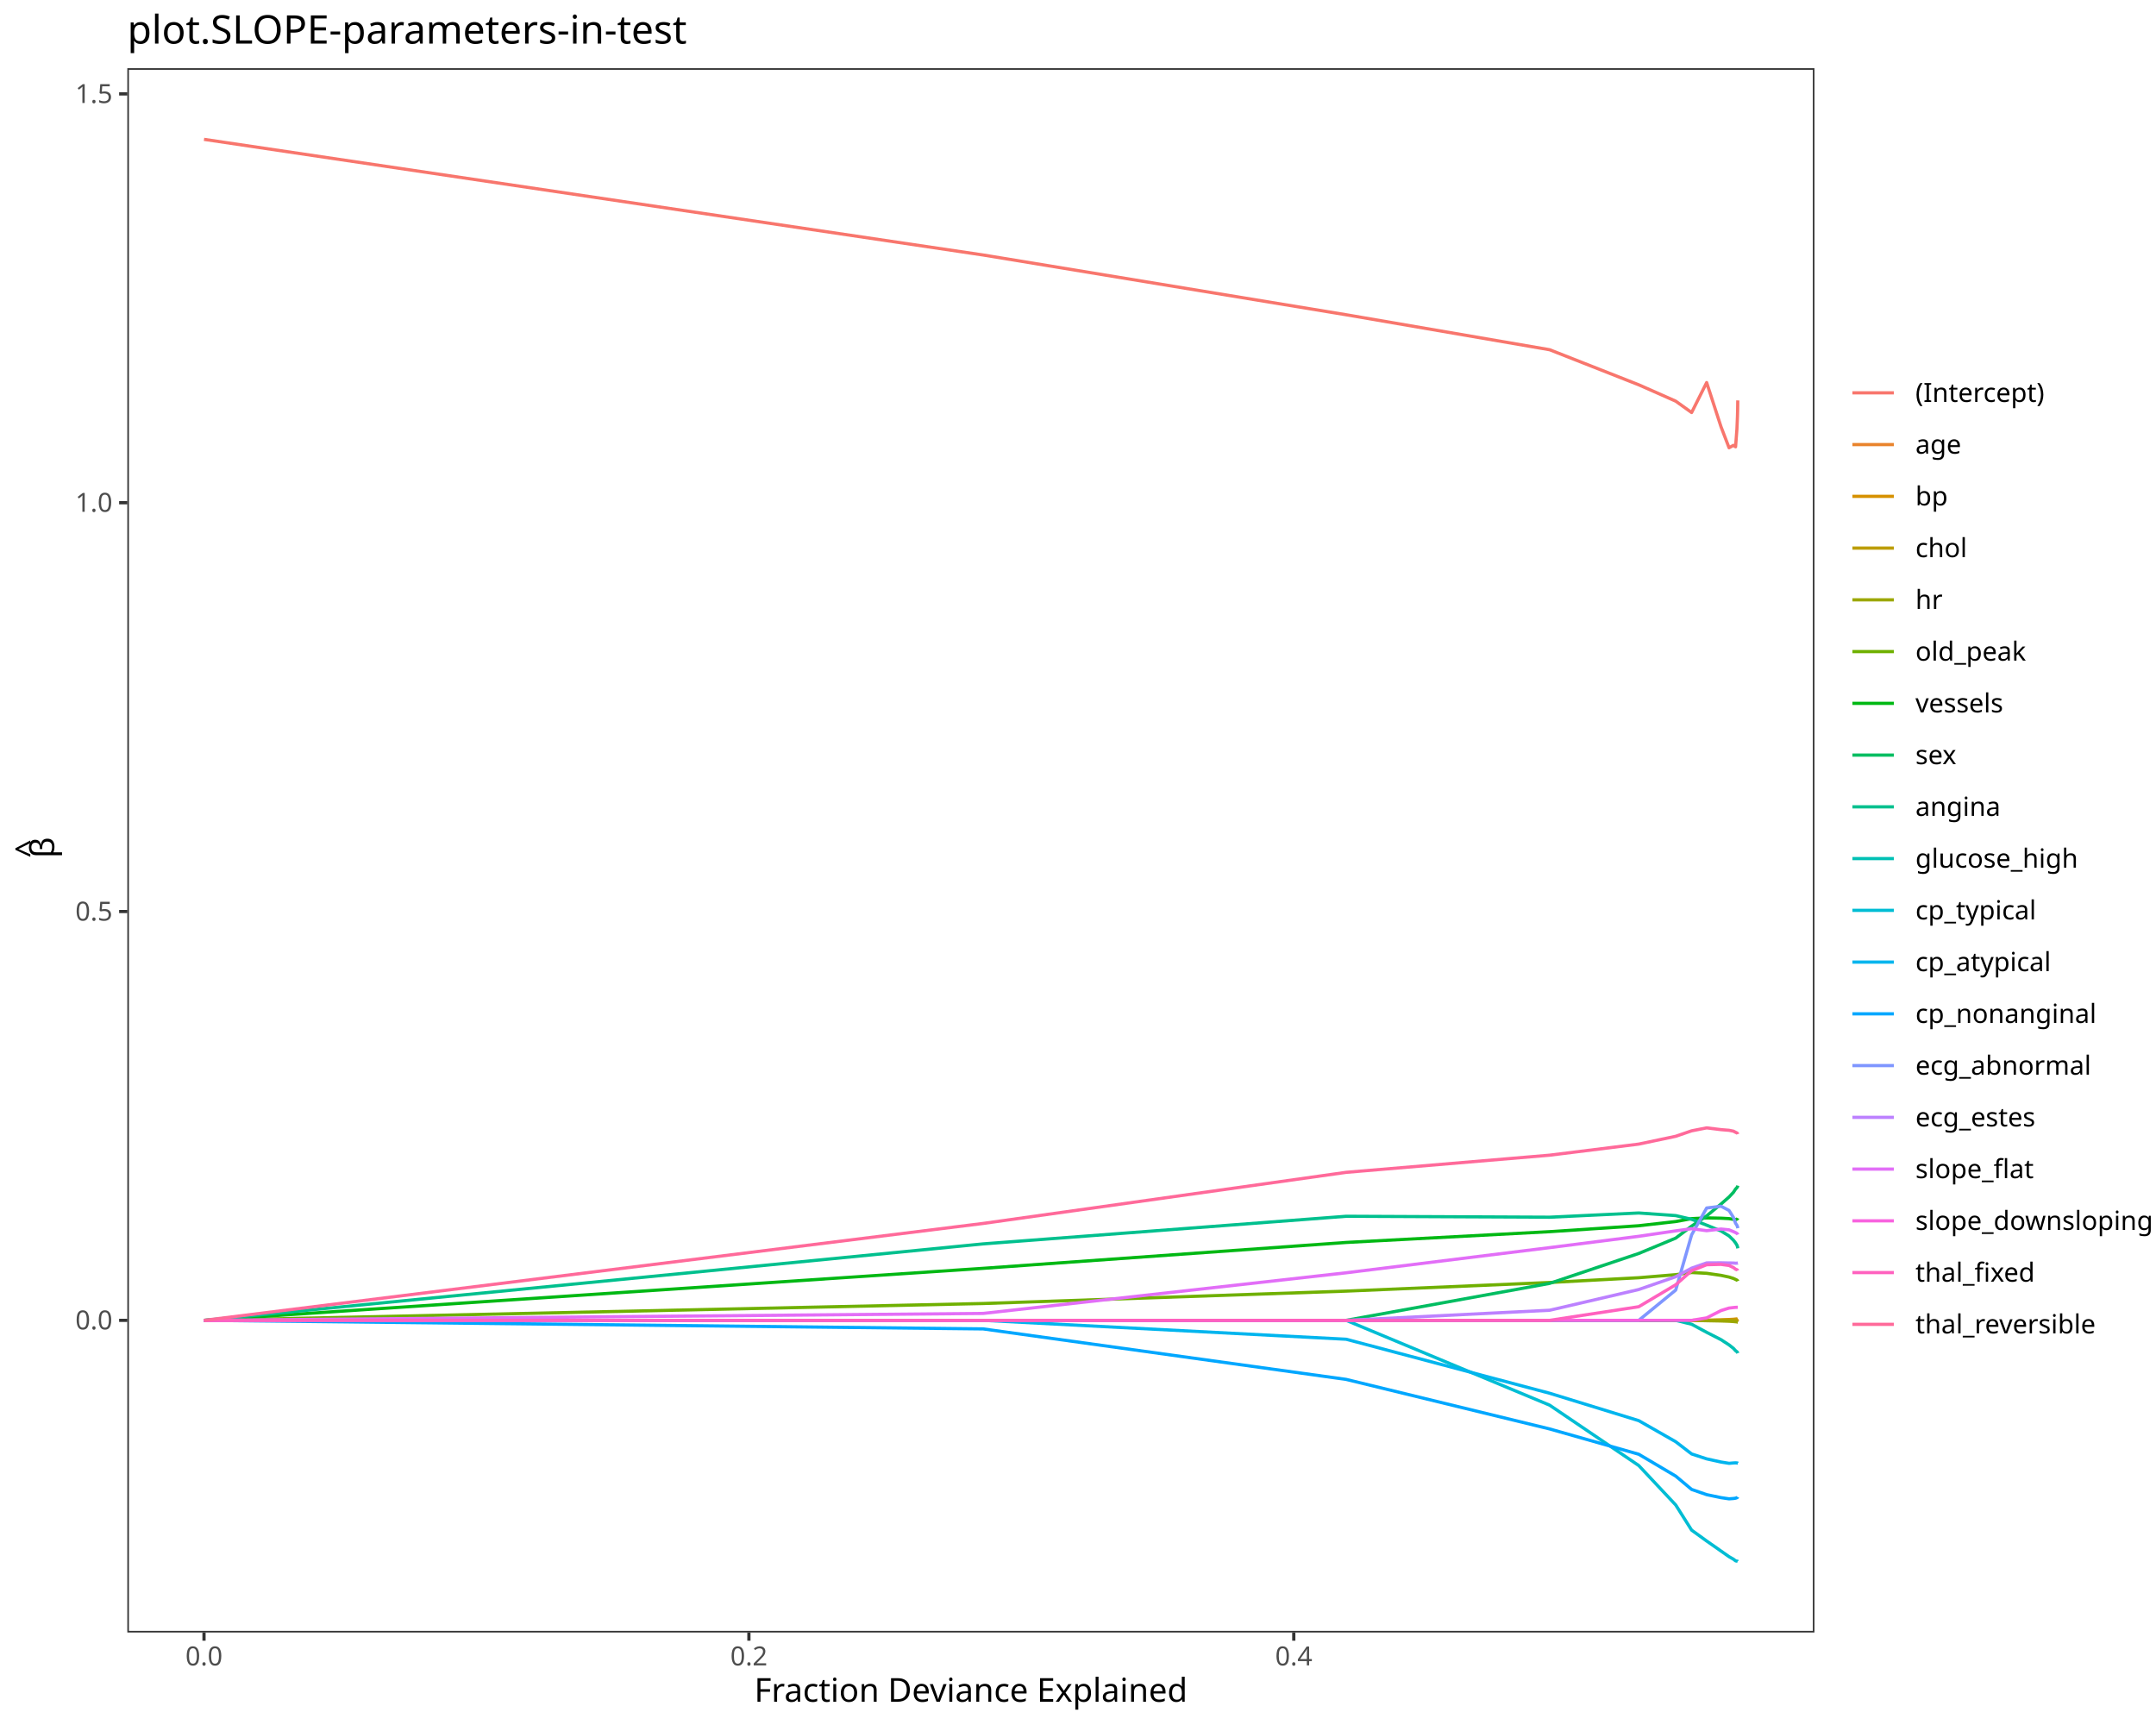
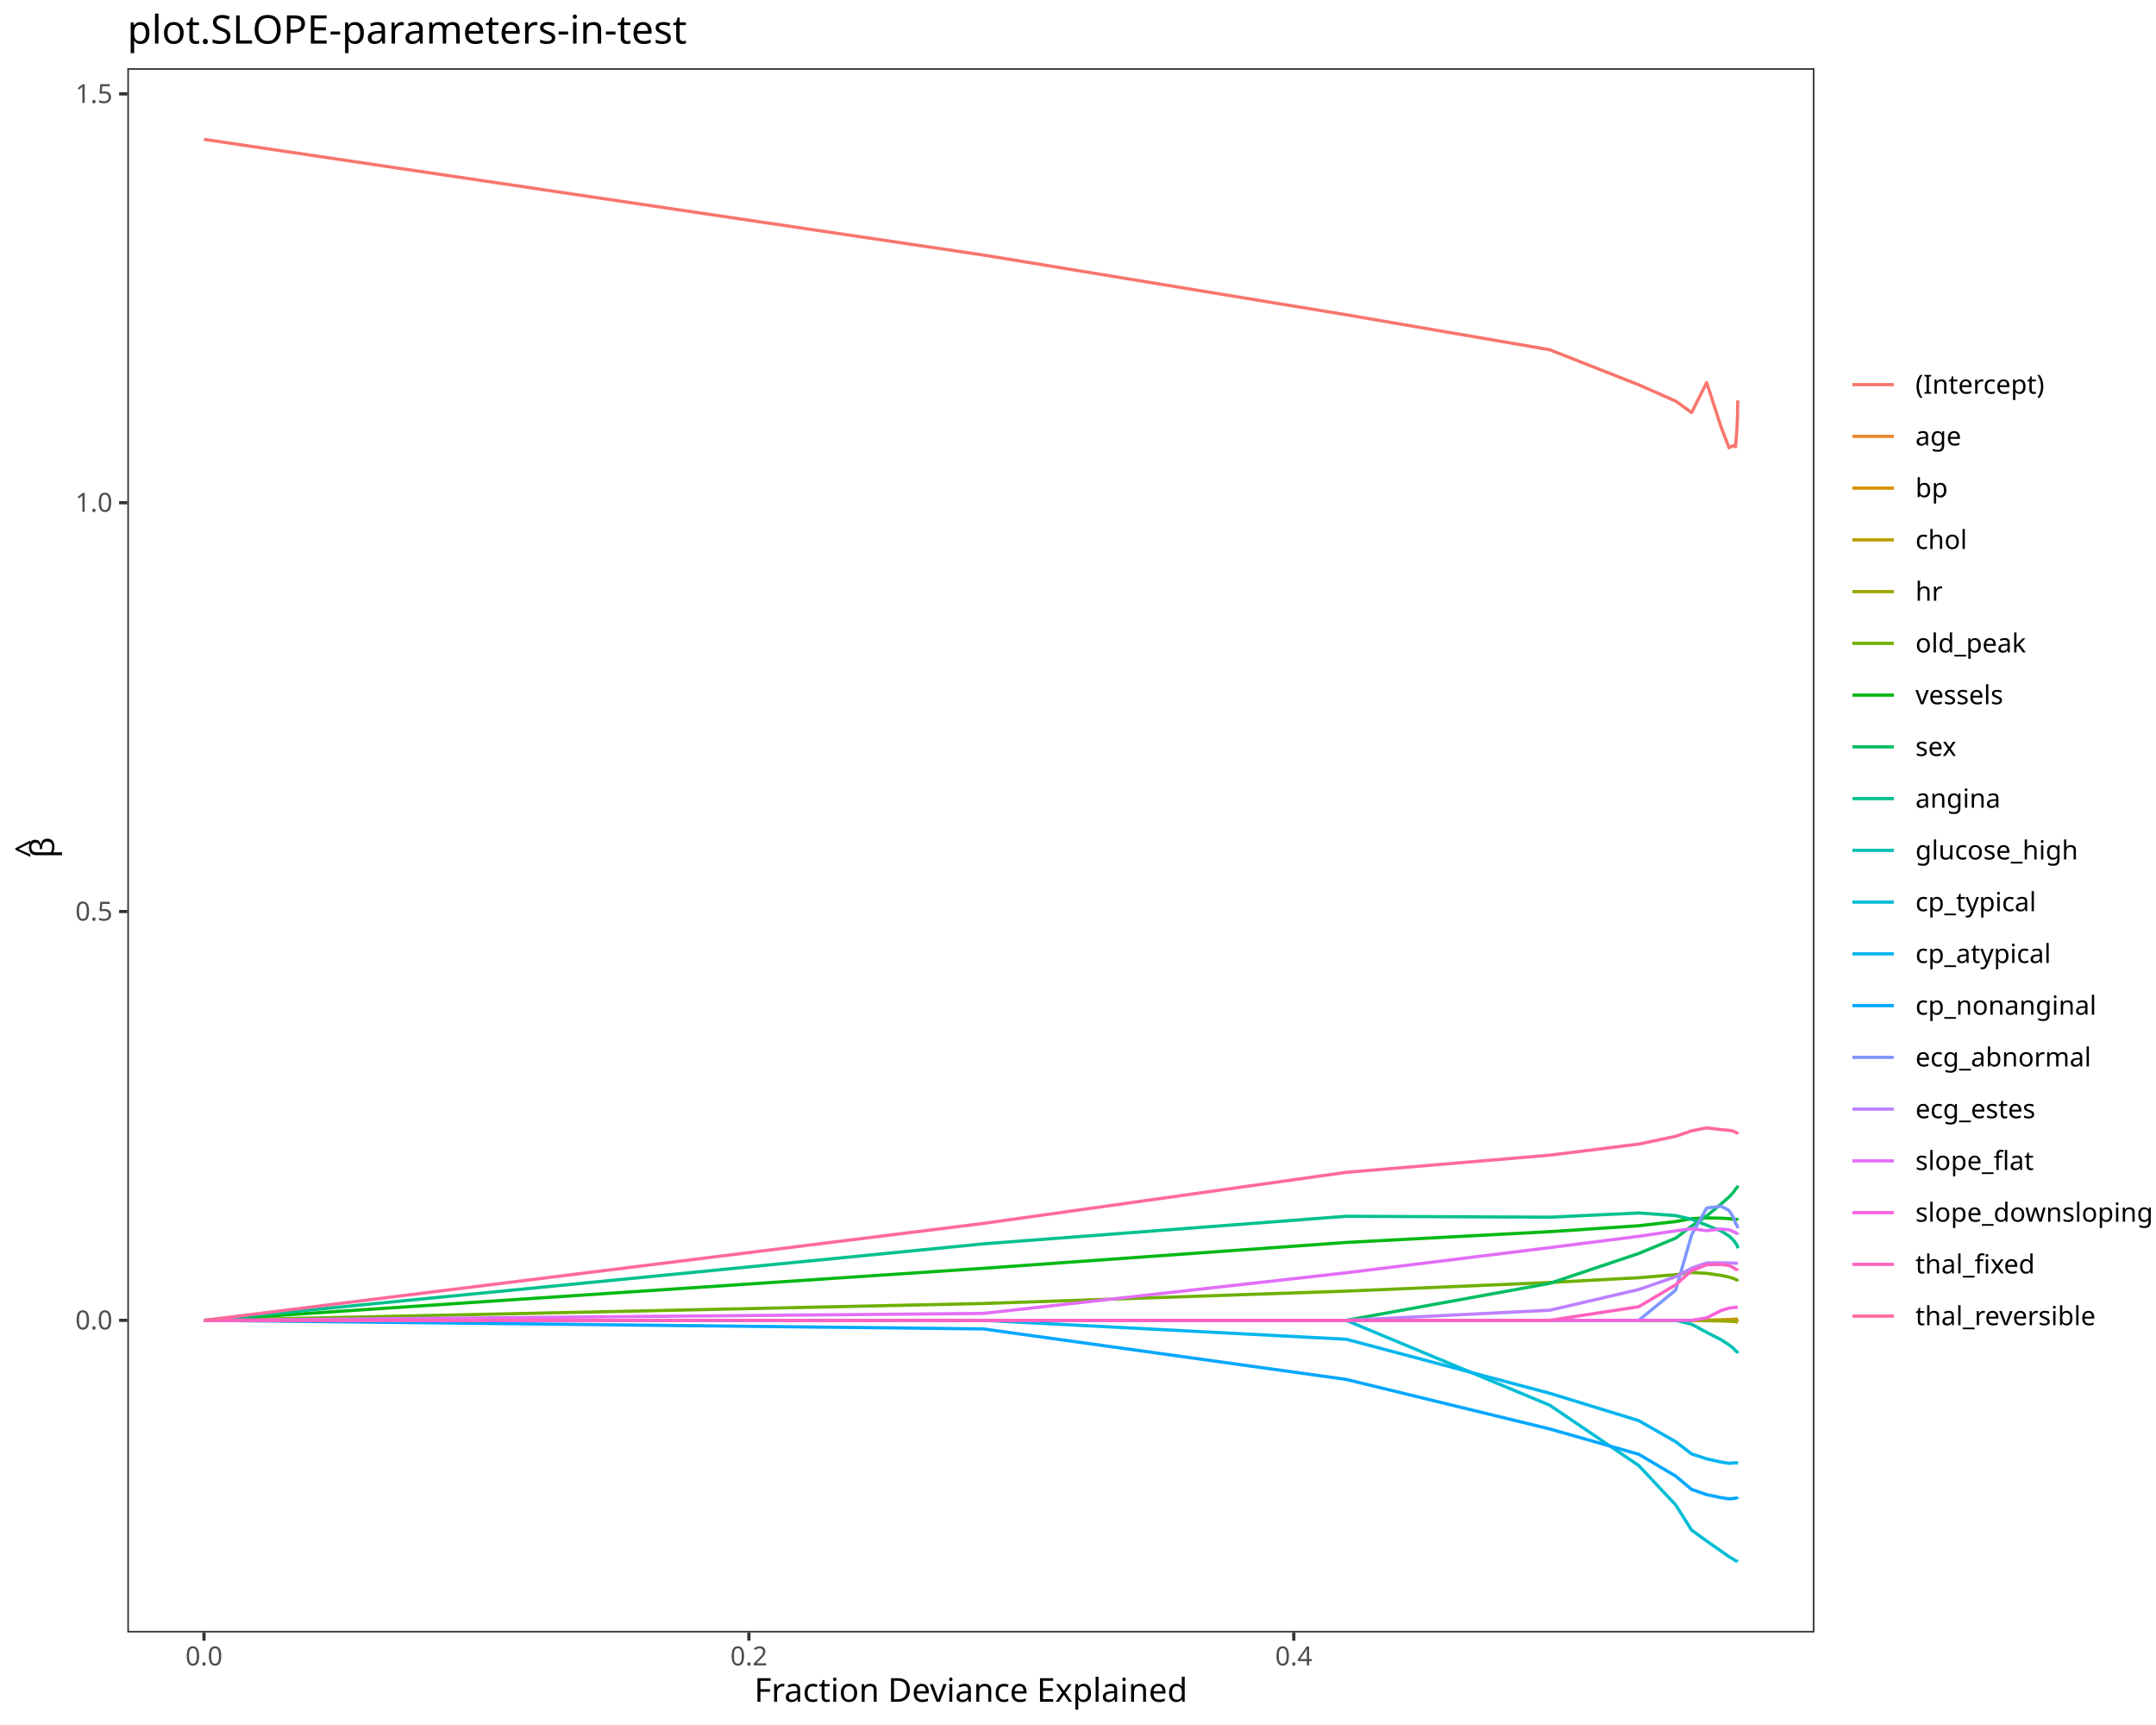
<svg xmlns="http://www.w3.org/2000/svg" class="svglite" data-engine-version="2.0" width="720.00pt" height="576.00pt" viewBox="0 0 720.00 576.00">
  <defs>
    <style type="text/css">
    .svglite line, .svglite polyline, .svglite polygon, .svglite path, .svglite rect, .svglite circle {
      fill: none;
      stroke: #000000;
      stroke-linecap: round;
      stroke-linejoin: round;
      stroke-miterlimit: 10.00;
    }
  </style>
  </defs>
  <rect width="100%" height="100%" style="stroke: none; fill: #FFFFFF;" />
  <defs>
    <clipPath id="cpMC4wMHw3MjAuMDB8MC4wMHw1NzYuMDA=">
      <rect x="0.00" y="0.00" width="720.00" height="576.00" />
    </clipPath>
  </defs>
  <g clip-path="url(#cpMC4wMHw3MjAuMDB8MC4wMHw1NzYuMDA=)">
    <rect x="0.00" y="0.00" width="720.00" height="576.00" style="stroke-width: 1.07; stroke: #FFFFFF; fill: #FFFFFF;" />
  </g>
  <defs>
    <clipPath id="cpNDIuNTJ8NjA1Ljk0fDIyLjc4fDU0NS4xMQ==">
      <rect x="42.52" y="22.78" width="563.42" height="522.33" />
    </clipPath>
  </defs>
  <g clip-path="url(#cpNDIuNTJ8NjA1Ljk0fDIyLjc4fDU0NS4xMQ==)">
    <rect x="42.52" y="22.78" width="563.42" height="522.33" style="stroke-width: 1.07; stroke: none; fill: #FFFFFF;" />
    <polyline points="68.13,46.53 328.34,85.15 449.55,105.10 517.50,116.78 547.26,128.49 559.61,133.95 564.92,137.75 569.94,127.74 574.73,142.49 577.42,149.51 578.88,148.71 579.60,149.19 580.05,143.25 580.22,139.22 580.29,136.73 580.31,135.16 580.32,134.24 580.33,133.70 " style="stroke-width: 1.07; stroke: #F8766D; stroke-linecap: butt;" />
    <polyline points="68.13,440.88 328.34,440.88 449.55,440.88 517.50,440.88 547.26,440.88 559.61,440.88 564.92,440.88 569.94,440.88 574.73,440.88 577.42,440.88 578.88,440.88 579.60,440.91 580.05,441.03 580.22,441.12 580.29,441.17 580.31,441.20 580.32,441.22 580.33,441.23 " style="stroke-width: 1.07; stroke: #E9842C; stroke-linecap: butt;" />
    <polyline points="68.13,440.88 328.34,440.88 449.55,440.88 517.50,440.88 547.26,440.88 559.61,440.88 564.92,440.88 569.94,440.85 574.73,440.72 577.42,440.60 578.88,440.52 579.60,440.44 580.05,440.39 580.22,440.35 580.29,440.33 580.31,440.32 580.32,440.31 580.33,440.30 " style="stroke-width: 1.07; stroke: #D69100; stroke-linecap: butt;" />
    <polyline points="68.13,440.88 328.34,440.88 449.55,440.88 517.50,440.88 547.26,440.88 559.61,440.88 564.92,440.88 569.94,440.86 574.73,440.82 577.42,440.80 578.88,440.78 579.60,440.77 580.05,440.76 580.22,440.76 580.29,440.75 580.31,440.75 580.32,440.75 580.33,440.75 " style="stroke-width: 1.07; stroke: #BC9D00; stroke-linecap: butt;" />
    <polyline points="68.13,440.88 328.34,440.88 449.55,440.88 517.50,440.88 547.26,440.88 559.61,440.88 564.92,440.88 569.94,441.00 574.73,441.09 577.42,441.18 578.88,441.28 579.60,441.35 580.05,441.40 580.22,441.44 580.29,441.46 580.31,441.48 580.32,441.49 580.33,441.49 " style="stroke-width: 1.07; stroke: #9CA700; stroke-linecap: butt;" />
    <polyline points="68.13,440.88 328.34,435.26 449.55,431.12 517.50,428.24 547.26,426.65 559.61,425.63 564.92,424.91 569.94,425.17 574.73,425.86 577.42,426.43 578.88,426.89 579.60,427.22 580.05,427.45 580.22,427.59 580.29,427.68 580.31,427.73 580.32,427.77 580.33,427.79 " style="stroke-width: 1.07; stroke: #6FB000; stroke-linecap: butt;" />
    <polyline points="68.13,440.88 328.34,423.51 449.55,414.87 517.50,411.27 547.26,409.29 559.61,407.89 564.92,406.92 569.94,406.67 574.73,406.77 577.42,406.91 578.88,407.15 579.60,407.26 580.05,407.08 580.22,406.94 580.29,406.86 580.31,406.80 580.32,406.77 580.33,406.75 " style="stroke-width: 1.07; stroke: #00B813; stroke-linecap: butt;" />
    <polyline points="68.13,440.88 328.34,440.88 449.55,440.88 517.50,428.54 547.26,418.55 559.61,413.42 564.92,409.42 569.94,406.00 574.73,402.05 577.42,399.69 578.88,398.13 579.60,397.04 580.05,396.57 580.22,396.28 580.29,396.11 580.31,396.00 580.32,395.93 580.33,395.89 " style="stroke-width: 1.07; stroke: #00BD61; stroke-linecap: butt;" />
    <polyline points="68.13,440.88 328.34,415.35 449.55,406.13 517.50,406.44 547.26,405.03 559.61,405.90 564.92,407.14 569.94,409.10 574.73,411.04 577.42,412.70 578.88,414.11 579.60,415.04 580.05,415.77 580.22,416.22 580.29,416.50 580.31,416.67 580.32,416.78 580.33,416.84 " style="stroke-width: 1.07; stroke: #00C08E; stroke-linecap: butt;" />
    <polyline points="68.13,440.88 328.34,440.88 449.55,440.88 517.50,440.88 547.26,440.88 559.61,440.88 564.92,442.18 569.94,444.88 574.73,447.33 577.42,449.08 578.88,450.23 579.60,451.02 580.05,451.37 580.22,451.57 580.29,451.69 580.31,451.77 580.32,451.82 580.33,451.84 " style="stroke-width: 1.07; stroke: #00C0B4; stroke-linecap: butt;" />
    <polyline points="68.13,440.88 328.34,440.88 449.55,440.88 517.50,469.20 547.26,489.36 559.61,502.53 564.92,510.93 569.94,514.56 574.73,517.91 577.42,519.80 578.88,520.63 579.60,521.19 580.05,521.28 580.22,521.32 580.29,521.34 580.31,521.35 580.32,521.36 580.33,521.37 " style="stroke-width: 1.07; stroke: #00BDD4; stroke-linecap: butt;" />
    <polyline points="68.13,440.88 328.34,440.88 449.55,447.19 517.50,465.22 547.26,474.37 559.61,481.41 564.92,485.49 569.94,487.13 574.73,488.19 577.42,488.62 578.88,488.50 579.60,488.46 580.05,488.50 580.22,488.52 580.29,488.53 580.31,488.55 580.32,488.55 580.33,488.56 " style="stroke-width: 1.07; stroke: #00B5EE; stroke-linecap: butt;" />
    <polyline points="68.13,440.88 328.34,443.74 449.55,460.60 517.50,477.14 547.26,485.59 559.61,492.89 564.92,497.34 569.94,499.08 574.73,500.08 577.42,500.48 578.88,500.37 579.60,500.26 580.05,500.10 580.22,500.00 580.29,499.94 580.31,499.90 580.32,499.88 580.33,499.86 " style="stroke-width: 1.07; stroke: #00A7FF; stroke-linecap: butt;" />
    <polyline points="68.13,440.88 328.34,440.88 449.55,440.88 517.50,440.88 547.26,440.88 559.61,430.77 564.92,412.33 569.94,403.37 574.73,402.77 577.42,404.19 578.88,406.51 579.60,408.47 580.05,409.15 580.22,409.57 580.29,409.81 580.31,409.96 580.32,410.06 580.33,410.12 " style="stroke-width: 1.07; stroke: #7F96FF; stroke-linecap: butt;" />
    <polyline points="68.13,440.88 328.34,440.88 449.55,440.88 517.50,437.51 547.26,430.59 559.61,426.31 564.92,423.45 569.94,421.70 574.73,421.67 577.42,421.73 578.88,421.74 579.60,421.81 580.05,421.78 580.22,421.76 580.29,421.75 580.31,421.74 580.32,421.74 580.33,421.74 " style="stroke-width: 1.07; stroke: #BC81FF; stroke-linecap: butt;" />
    <polyline points="68.13,440.88 328.34,438.57 449.55,425.00 517.50,416.60 547.26,412.82 559.61,411.00 564.92,410.28 569.94,410.94 574.73,410.39 577.42,410.66 578.88,411.26 579.60,411.58 580.05,411.85 580.22,412.02 580.29,412.13 580.31,412.19 580.32,412.23 580.33,412.25 " style="stroke-width: 1.07; stroke: #E26EF7; stroke-linecap: butt;" />
-     <polyline points="68.13,440.88 328.34,440.88 449.55,440.88 517.50,440.88 547.26,440.88 559.61,440.88 564.92,440.88 569.94,440.06 574.73,437.62 577.42,436.78 578.88,436.61 579.60,436.54 580.05,436.53 580.22,436.52 580.29,436.51 580.31,436.51 580.32,436.51 580.33,436.51 " style="stroke-width: 1.07; stroke: #F863DF; stroke-linecap: butt;" />
+     <polyline points="68.13,440.88 328.34,440.88 449.55,440.88 517.50,440.88 547.26,440.88 559.61,440.88 564.92,440.88 569.94,440.06 574.73,437.62 577.42,436.78 578.88,436.61 579.60,436.54 580.05,436.53 580.22,436.52 580.29,436.51 580.31,436.51 580.32,436.51 580.33,436.51 " style="stroke-width: 1.07; stroke: #F763DF; stroke-linecap: butt;" />
    <polyline points="68.13,440.88 328.34,440.88 449.55,440.88 517.50,440.88 547.26,436.33 559.61,429.00 564.92,424.31 569.94,422.31 574.73,422.19 577.42,422.56 578.88,423.25 579.60,423.80 580.05,423.98 580.22,424.10 580.29,424.18 580.31,424.23 580.32,424.25 580.33,424.27 " style="stroke-width: 1.07; stroke: #FF62BF; stroke-linecap: butt;" />
    <polyline points="68.13,440.88 328.34,408.52 449.55,391.46 517.50,385.73 547.26,382.03 559.61,379.42 564.92,377.60 569.94,376.61 574.73,377.20 577.42,377.42 578.88,377.71 579.60,378.09 580.05,378.31 580.22,378.47 580.29,378.57 580.31,378.63 580.32,378.67 580.33,378.70 " style="stroke-width: 1.07; stroke: #FF6A9A; stroke-linecap: butt;" />
    <rect x="42.52" y="22.78" width="563.42" height="522.33" style="stroke-width: 1.07; stroke: #333333;" />
  </g>
  <g clip-path="url(#cpMC4wMHw3MjAuMDB8MC4wMHw1NzYuMDA=)">
    <text x="37.58" y="443.90" text-anchor="end" style="font-size: 8.80px; fill: #4D4D4D; font-family: sans;" textLength="12.23px" lengthAdjust="spacingAndGlyphs">0.0</text>
    <text x="37.58" y="307.40" text-anchor="end" style="font-size: 8.80px; fill: #4D4D4D; font-family: sans;" textLength="12.23px" lengthAdjust="spacingAndGlyphs">0.5</text>
    <text x="37.58" y="170.89" text-anchor="end" style="font-size: 8.80px; fill: #4D4D4D; font-family: sans;" textLength="12.23px" lengthAdjust="spacingAndGlyphs">1.0</text>
    <text x="37.58" y="34.39" text-anchor="end" style="font-size: 8.80px; fill: #4D4D4D; font-family: sans;" textLength="12.23px" lengthAdjust="spacingAndGlyphs">1.5</text>
    <polyline points="39.78,440.88 42.52,440.88 " style="stroke-width: 1.07; stroke: #333333; stroke-linecap: butt;" />
    <polyline points="39.78,304.37 42.52,304.37 " style="stroke-width: 1.07; stroke: #333333; stroke-linecap: butt;" />
    <polyline points="39.78,167.86 42.52,167.86 " style="stroke-width: 1.07; stroke: #333333; stroke-linecap: butt;" />
    <polyline points="39.78,31.36 42.52,31.36 " style="stroke-width: 1.07; stroke: #333333; stroke-linecap: butt;" />
    <polyline points="68.13,547.85 68.13,545.11 " style="stroke-width: 1.07; stroke: #333333; stroke-linecap: butt;" />
    <polyline points="250.10,547.85 250.10,545.11 " style="stroke-width: 1.07; stroke: #333333; stroke-linecap: butt;" />
    <polyline points="432.06,547.85 432.06,545.11 " style="stroke-width: 1.07; stroke: #333333; stroke-linecap: butt;" />
    <text x="68.13" y="556.10" text-anchor="middle" style="font-size: 8.80px; fill: #4D4D4D; font-family: sans;" textLength="12.23px" lengthAdjust="spacingAndGlyphs">0.0</text>
    <text x="250.10" y="556.10" text-anchor="middle" style="font-size: 8.80px; fill: #4D4D4D; font-family: sans;" textLength="12.23px" lengthAdjust="spacingAndGlyphs">0.2</text>
    <text x="432.06" y="556.10" text-anchor="middle" style="font-size: 8.80px; fill: #4D4D4D; font-family: sans;" textLength="12.23px" lengthAdjust="spacingAndGlyphs">0.4</text>
    <text x="324.23" y="568.24" text-anchor="middle" style="font-size: 11.00px; font-family: sans;" textLength="140.04px" lengthAdjust="spacingAndGlyphs">Fraction Deviance Explained</text>
    <text transform="translate(18.08,286.50) rotate(-90)" style="font-size: 11.00px; font-family: sans;" textLength="5.10px" lengthAdjust="spacingAndGlyphs">β</text>
    <text transform="translate(13.05,286.53) rotate(-90)" style="font-size: 11.00px; font-family: sans;" textLength="5.16px" lengthAdjust="spacingAndGlyphs">^</text>
-     <rect x="616.90" y="117.05" width="97.62" height="333.80" style="stroke-width: 1.07; stroke: none; fill: #FFFFFF;" />
-     <rect x="616.90" y="122.53" width="17.28" height="17.28" style="stroke-width: 1.07; stroke: none; fill: #FFFFFF;" />
-     <line x1="618.62" y1="131.17" x2="632.45" y2="131.17" style="stroke-width: 1.07; stroke: #F8766D; stroke-linecap: butt;" />
-     <rect x="616.90" y="139.81" width="17.28" height="17.28" style="stroke-width: 1.07; stroke: none; fill: #FFFFFF;" />
-     <line x1="618.62" y1="148.45" x2="632.45" y2="148.45" style="stroke-width: 1.07; stroke: #E9842C; stroke-linecap: butt;" />
-     <rect x="616.90" y="157.09" width="17.28" height="17.28" style="stroke-width: 1.07; stroke: none; fill: #FFFFFF;" />
-     <line x1="618.62" y1="165.73" x2="632.45" y2="165.73" style="stroke-width: 1.07; stroke: #D69100; stroke-linecap: butt;" />
-     <rect x="616.90" y="174.37" width="17.28" height="17.28" style="stroke-width: 1.07; stroke: none; fill: #FFFFFF;" />
-     <line x1="618.62" y1="183.01" x2="632.45" y2="183.01" style="stroke-width: 1.07; stroke: #BC9D00; stroke-linecap: butt;" />
-     <rect x="616.90" y="191.65" width="17.28" height="17.28" style="stroke-width: 1.07; stroke: none; fill: #FFFFFF;" />
-     <line x1="618.62" y1="200.29" x2="632.45" y2="200.29" style="stroke-width: 1.07; stroke: #9CA700; stroke-linecap: butt;" />
-     <rect x="616.90" y="208.93" width="17.28" height="17.28" style="stroke-width: 1.07; stroke: none; fill: #FFFFFF;" />
-     <line x1="618.62" y1="217.57" x2="632.45" y2="217.57" style="stroke-width: 1.07; stroke: #6FB000; stroke-linecap: butt;" />
-     <rect x="616.90" y="226.21" width="17.28" height="17.28" style="stroke-width: 1.07; stroke: none; fill: #FFFFFF;" />
-     <line x1="618.62" y1="234.85" x2="632.45" y2="234.85" style="stroke-width: 1.07; stroke: #00B813; stroke-linecap: butt;" />
-     <rect x="616.90" y="243.49" width="17.28" height="17.28" style="stroke-width: 1.07; stroke: none; fill: #FFFFFF;" />
-     <line x1="618.62" y1="252.13" x2="632.45" y2="252.13" style="stroke-width: 1.07; stroke: #00BD61; stroke-linecap: butt;" />
-     <rect x="616.90" y="260.77" width="17.28" height="17.28" style="stroke-width: 1.07; stroke: none; fill: #FFFFFF;" />
-     <line x1="618.62" y1="269.41" x2="632.45" y2="269.41" style="stroke-width: 1.07; stroke: #00C08E; stroke-linecap: butt;" />
-     <rect x="616.90" y="278.05" width="17.28" height="17.28" style="stroke-width: 1.07; stroke: none; fill: #FFFFFF;" />
-     <line x1="618.62" y1="286.69" x2="632.45" y2="286.69" style="stroke-width: 1.07; stroke: #00C0B4; stroke-linecap: butt;" />
-     <rect x="616.90" y="295.33" width="17.28" height="17.28" style="stroke-width: 1.07; stroke: none; fill: #FFFFFF;" />
-     <line x1="618.62" y1="303.97" x2="632.45" y2="303.97" style="stroke-width: 1.07; stroke: #00BDD4; stroke-linecap: butt;" />
-     <rect x="616.90" y="312.61" width="17.28" height="17.28" style="stroke-width: 1.07; stroke: none; fill: #FFFFFF;" />
-     <line x1="618.62" y1="321.25" x2="632.45" y2="321.25" style="stroke-width: 1.07; stroke: #00B5EE; stroke-linecap: butt;" />
-     <rect x="616.90" y="329.89" width="17.28" height="17.28" style="stroke-width: 1.07; stroke: none; fill: #FFFFFF;" />
-     <line x1="618.62" y1="338.53" x2="632.45" y2="338.53" style="stroke-width: 1.07; stroke: #00A7FF; stroke-linecap: butt;" />
-     <rect x="616.90" y="347.17" width="17.28" height="17.28" style="stroke-width: 1.07; stroke: none; fill: #FFFFFF;" />
-     <line x1="618.62" y1="355.81" x2="632.45" y2="355.81" style="stroke-width: 1.07; stroke: #7F96FF; stroke-linecap: butt;" />
-     <rect x="616.90" y="364.45" width="17.28" height="17.28" style="stroke-width: 1.07; stroke: none; fill: #FFFFFF;" />
-     <line x1="618.62" y1="373.09" x2="632.45" y2="373.09" style="stroke-width: 1.07; stroke: #BC81FF; stroke-linecap: butt;" />
-     <rect x="616.90" y="381.73" width="17.28" height="17.28" style="stroke-width: 1.07; stroke: none; fill: #FFFFFF;" />
-     <line x1="618.62" y1="390.37" x2="632.45" y2="390.37" style="stroke-width: 1.07; stroke: #E26EF7; stroke-linecap: butt;" />
-     <rect x="616.90" y="399.01" width="17.28" height="17.28" style="stroke-width: 1.07; stroke: none; fill: #FFFFFF;" />
-     <line x1="618.62" y1="407.65" x2="632.45" y2="407.65" style="stroke-width: 1.07; stroke: #F863DF; stroke-linecap: butt;" />
-     <rect x="616.90" y="416.29" width="17.28" height="17.28" style="stroke-width: 1.07; stroke: none; fill: #FFFFFF;" />
-     <line x1="618.62" y1="424.93" x2="632.45" y2="424.93" style="stroke-width: 1.07; stroke: #FF62BF; stroke-linecap: butt;" />
-     <rect x="616.90" y="433.57" width="17.28" height="17.28" style="stroke-width: 1.07; stroke: none; fill: #FFFFFF;" />
-     <line x1="618.62" y1="442.21" x2="632.45" y2="442.21" style="stroke-width: 1.07; stroke: #FF6A9A; stroke-linecap: butt;" />
-     <text x="639.66" y="134.20" style="font-size: 8.80px; font-family: sans;" textLength="40.11px" lengthAdjust="spacingAndGlyphs">(Intercept)</text>
-     <text x="639.66" y="151.48" style="font-size: 8.80px; font-family: sans;" textLength="14.68px" lengthAdjust="spacingAndGlyphs">age</text>
-     <text x="639.66" y="168.76" style="font-size: 8.80px; font-family: sans;" textLength="9.79px" lengthAdjust="spacingAndGlyphs">bp</text>
-     <text x="639.66" y="186.04" style="font-size: 8.80px; font-family: sans;" textLength="16.15px" lengthAdjust="spacingAndGlyphs">chol</text>
-     <text x="639.66" y="203.32" style="font-size: 8.80px; font-family: sans;" textLength="7.82px" lengthAdjust="spacingAndGlyphs">hr</text>
-     <text x="639.66" y="220.60" style="font-size: 8.80px; font-family: sans;" textLength="35.72px" lengthAdjust="spacingAndGlyphs">old_peak</text>
-     <text x="639.66" y="237.88" style="font-size: 8.80px; font-family: sans;" textLength="29.36px" lengthAdjust="spacingAndGlyphs">vessels</text>
-     <text x="639.66" y="255.16" style="font-size: 8.80px; font-family: sans;" textLength="13.70px" lengthAdjust="spacingAndGlyphs">sex</text>
-     <text x="639.66" y="272.44" style="font-size: 8.80px; font-family: sans;" textLength="26.43px" lengthAdjust="spacingAndGlyphs">angina</text>
-     <text x="639.66" y="289.72" style="font-size: 8.80px; font-family: sans;" textLength="51.87px" lengthAdjust="spacingAndGlyphs">glucose_high</text>
-     <text x="639.66" y="307.00" style="font-size: 8.80px; font-family: sans;" textLength="39.14px" lengthAdjust="spacingAndGlyphs">cp_typical</text>
-     <text x="639.66" y="324.28" style="font-size: 8.80px; font-family: sans;" textLength="44.04px" lengthAdjust="spacingAndGlyphs">cp_atypical</text>
-     <text x="639.66" y="341.56" style="font-size: 8.80px; font-family: sans;" textLength="57.26px" lengthAdjust="spacingAndGlyphs">cp_nonanginal</text>
-     <text x="639.66" y="358.84" style="font-size: 8.80px; font-family: sans;" textLength="55.78px" lengthAdjust="spacingAndGlyphs">ecg_abnormal</text>
-     <text x="639.66" y="376.12" style="font-size: 8.80px; font-family: sans;" textLength="40.13px" lengthAdjust="spacingAndGlyphs">ecg_estes</text>
-     <text x="639.66" y="393.40" style="font-size: 8.80px; font-family: sans;" textLength="37.67px" lengthAdjust="spacingAndGlyphs">slope_flat</text>
-     <text x="639.66" y="410.68" style="font-size: 8.80px; font-family: sans;" textLength="74.87px" lengthAdjust="spacingAndGlyphs">slope_downsloping</text>
-     <text x="639.66" y="427.96" style="font-size: 8.80px; font-family: sans;" textLength="37.67px" lengthAdjust="spacingAndGlyphs">thal_fixed</text>
-     <text x="639.66" y="445.24" style="font-size: 8.80px; font-family: sans;" textLength="57.24px" lengthAdjust="spacingAndGlyphs">thal_reversible</text>
+     <rect x="616.90" y="119.79" width="97.62" height="328.32" style="stroke-width: 1.07; stroke: none; fill: #FFFFFF;" />
+     <rect x="616.90" y="119.79" width="17.28" height="17.28" style="stroke-width: 1.07; stroke: none; fill: #FFFFFF;" />
+     <line x1="618.62" y1="128.43" x2="632.45" y2="128.43" style="stroke-width: 1.07; stroke: #F8766D; stroke-linecap: butt;" />
+     <rect x="616.90" y="137.07" width="17.28" height="17.28" style="stroke-width: 1.07; stroke: none; fill: #FFFFFF;" />
+     <line x1="618.62" y1="145.71" x2="632.45" y2="145.71" style="stroke-width: 1.07; stroke: #E9842C; stroke-linecap: butt;" />
+     <rect x="616.90" y="154.35" width="17.28" height="17.28" style="stroke-width: 1.07; stroke: none; fill: #FFFFFF;" />
+     <line x1="618.62" y1="162.99" x2="632.45" y2="162.99" style="stroke-width: 1.07; stroke: #D69100; stroke-linecap: butt;" />
+     <rect x="616.90" y="171.63" width="17.28" height="17.28" style="stroke-width: 1.07; stroke: none; fill: #FFFFFF;" />
+     <line x1="618.62" y1="180.27" x2="632.45" y2="180.27" style="stroke-width: 1.07; stroke: #BC9D00; stroke-linecap: butt;" />
+     <rect x="616.90" y="188.91" width="17.28" height="17.28" style="stroke-width: 1.07; stroke: none; fill: #FFFFFF;" />
+     <line x1="618.62" y1="197.55" x2="632.45" y2="197.55" style="stroke-width: 1.07; stroke: #9CA700; stroke-linecap: butt;" />
+     <rect x="616.90" y="206.19" width="17.28" height="17.28" style="stroke-width: 1.07; stroke: none; fill: #FFFFFF;" />
+     <line x1="618.62" y1="214.83" x2="632.45" y2="214.83" style="stroke-width: 1.07; stroke: #6FB000; stroke-linecap: butt;" />
+     <rect x="616.90" y="223.47" width="17.28" height="17.28" style="stroke-width: 1.07; stroke: none; fill: #FFFFFF;" />
+     <line x1="618.62" y1="232.11" x2="632.45" y2="232.11" style="stroke-width: 1.07; stroke: #00B813; stroke-linecap: butt;" />
+     <rect x="616.90" y="240.75" width="17.28" height="17.28" style="stroke-width: 1.07; stroke: none; fill: #FFFFFF;" />
+     <line x1="618.62" y1="249.39" x2="632.45" y2="249.39" style="stroke-width: 1.07; stroke: #00BD61; stroke-linecap: butt;" />
+     <rect x="616.90" y="258.03" width="17.28" height="17.28" style="stroke-width: 1.07; stroke: none; fill: #FFFFFF;" />
+     <line x1="618.62" y1="266.67" x2="632.45" y2="266.67" style="stroke-width: 1.07; stroke: #00C08E; stroke-linecap: butt;" />
+     <rect x="616.90" y="275.31" width="17.28" height="17.28" style="stroke-width: 1.07; stroke: none; fill: #FFFFFF;" />
+     <line x1="618.62" y1="283.95" x2="632.45" y2="283.95" style="stroke-width: 1.07; stroke: #00C0B4; stroke-linecap: butt;" />
+     <rect x="616.90" y="292.59" width="17.28" height="17.28" style="stroke-width: 1.07; stroke: none; fill: #FFFFFF;" />
+     <line x1="618.62" y1="301.23" x2="632.45" y2="301.23" style="stroke-width: 1.07; stroke: #00BDD4; stroke-linecap: butt;" />
+     <rect x="616.90" y="309.87" width="17.28" height="17.28" style="stroke-width: 1.07; stroke: none; fill: #FFFFFF;" />
+     <line x1="618.62" y1="318.51" x2="632.45" y2="318.51" style="stroke-width: 1.07; stroke: #00B5EE; stroke-linecap: butt;" />
+     <rect x="616.90" y="327.15" width="17.28" height="17.28" style="stroke-width: 1.07; stroke: none; fill: #FFFFFF;" />
+     <line x1="618.62" y1="335.79" x2="632.45" y2="335.79" style="stroke-width: 1.07; stroke: #00A7FF; stroke-linecap: butt;" />
+     <rect x="616.90" y="344.43" width="17.28" height="17.28" style="stroke-width: 1.07; stroke: none; fill: #FFFFFF;" />
+     <line x1="618.62" y1="353.07" x2="632.45" y2="353.07" style="stroke-width: 1.07; stroke: #7F96FF; stroke-linecap: butt;" />
+     <rect x="616.90" y="361.71" width="17.28" height="17.28" style="stroke-width: 1.07; stroke: none; fill: #FFFFFF;" />
+     <line x1="618.62" y1="370.35" x2="632.45" y2="370.35" style="stroke-width: 1.07; stroke: #BC81FF; stroke-linecap: butt;" />
+     <rect x="616.90" y="378.99" width="17.28" height="17.28" style="stroke-width: 1.07; stroke: none; fill: #FFFFFF;" />
+     <line x1="618.62" y1="387.63" x2="632.45" y2="387.63" style="stroke-width: 1.07; stroke: #E26EF7; stroke-linecap: butt;" />
+     <rect x="616.90" y="396.27" width="17.28" height="17.28" style="stroke-width: 1.07; stroke: none; fill: #FFFFFF;" />
+     <line x1="618.62" y1="404.91" x2="632.45" y2="404.91" style="stroke-width: 1.07; stroke: #F763DF; stroke-linecap: butt;" />
+     <rect x="616.90" y="413.55" width="17.28" height="17.28" style="stroke-width: 1.07; stroke: none; fill: #FFFFFF;" />
+     <line x1="618.62" y1="422.19" x2="632.45" y2="422.19" style="stroke-width: 1.07; stroke: #FF62BF; stroke-linecap: butt;" />
+     <rect x="616.90" y="430.83" width="17.28" height="17.28" style="stroke-width: 1.07; stroke: none; fill: #FFFFFF;" />
+     <line x1="618.62" y1="439.47" x2="632.45" y2="439.47" style="stroke-width: 1.07; stroke: #FF6A9A; stroke-linecap: butt;" />
+     <text x="639.66" y="131.46" style="font-size: 8.80px; font-family: sans;" textLength="40.11px" lengthAdjust="spacingAndGlyphs">(Intercept)</text>
+     <text x="639.66" y="148.74" style="font-size: 8.80px; font-family: sans;" textLength="14.68px" lengthAdjust="spacingAndGlyphs">age</text>
+     <text x="639.66" y="166.02" style="font-size: 8.80px; font-family: sans;" textLength="9.79px" lengthAdjust="spacingAndGlyphs">bp</text>
+     <text x="639.66" y="183.30" style="font-size: 8.80px; font-family: sans;" textLength="16.15px" lengthAdjust="spacingAndGlyphs">chol</text>
+     <text x="639.66" y="200.58" style="font-size: 8.80px; font-family: sans;" textLength="7.82px" lengthAdjust="spacingAndGlyphs">hr</text>
+     <text x="639.66" y="217.86" style="font-size: 8.80px; font-family: sans;" textLength="35.72px" lengthAdjust="spacingAndGlyphs">old_peak</text>
+     <text x="639.66" y="235.14" style="font-size: 8.80px; font-family: sans;" textLength="29.36px" lengthAdjust="spacingAndGlyphs">vessels</text>
+     <text x="639.66" y="252.42" style="font-size: 8.80px; font-family: sans;" textLength="13.70px" lengthAdjust="spacingAndGlyphs">sex</text>
+     <text x="639.66" y="269.70" style="font-size: 8.80px; font-family: sans;" textLength="26.43px" lengthAdjust="spacingAndGlyphs">angina</text>
+     <text x="639.66" y="286.98" style="font-size: 8.80px; font-family: sans;" textLength="51.87px" lengthAdjust="spacingAndGlyphs">glucose_high</text>
+     <text x="639.66" y="304.26" style="font-size: 8.80px; font-family: sans;" textLength="39.14px" lengthAdjust="spacingAndGlyphs">cp_typical</text>
+     <text x="639.66" y="321.54" style="font-size: 8.80px; font-family: sans;" textLength="44.04px" lengthAdjust="spacingAndGlyphs">cp_atypical</text>
+     <text x="639.66" y="338.82" style="font-size: 8.80px; font-family: sans;" textLength="57.26px" lengthAdjust="spacingAndGlyphs">cp_nonanginal</text>
+     <text x="639.66" y="356.10" style="font-size: 8.80px; font-family: sans;" textLength="55.78px" lengthAdjust="spacingAndGlyphs">ecg_abnormal</text>
+     <text x="639.66" y="373.38" style="font-size: 8.80px; font-family: sans;" textLength="40.13px" lengthAdjust="spacingAndGlyphs">ecg_estes</text>
+     <text x="639.66" y="390.66" style="font-size: 8.80px; font-family: sans;" textLength="37.67px" lengthAdjust="spacingAndGlyphs">slope_flat</text>
+     <text x="639.66" y="407.94" style="font-size: 8.80px; font-family: sans;" textLength="74.87px" lengthAdjust="spacingAndGlyphs">slope_downsloping</text>
+     <text x="639.66" y="425.22" style="font-size: 8.80px; font-family: sans;" textLength="37.67px" lengthAdjust="spacingAndGlyphs">thal_fixed</text>
+     <text x="639.66" y="442.50" style="font-size: 8.80px; font-family: sans;" textLength="57.24px" lengthAdjust="spacingAndGlyphs">thal_reversible</text>
    <text x="42.52" y="14.56" style="font-size: 13.20px; font-family: sans;" textLength="180.50px" lengthAdjust="spacingAndGlyphs">plot.SLOPE-parameters-in-test</text>
  </g>
</svg>
